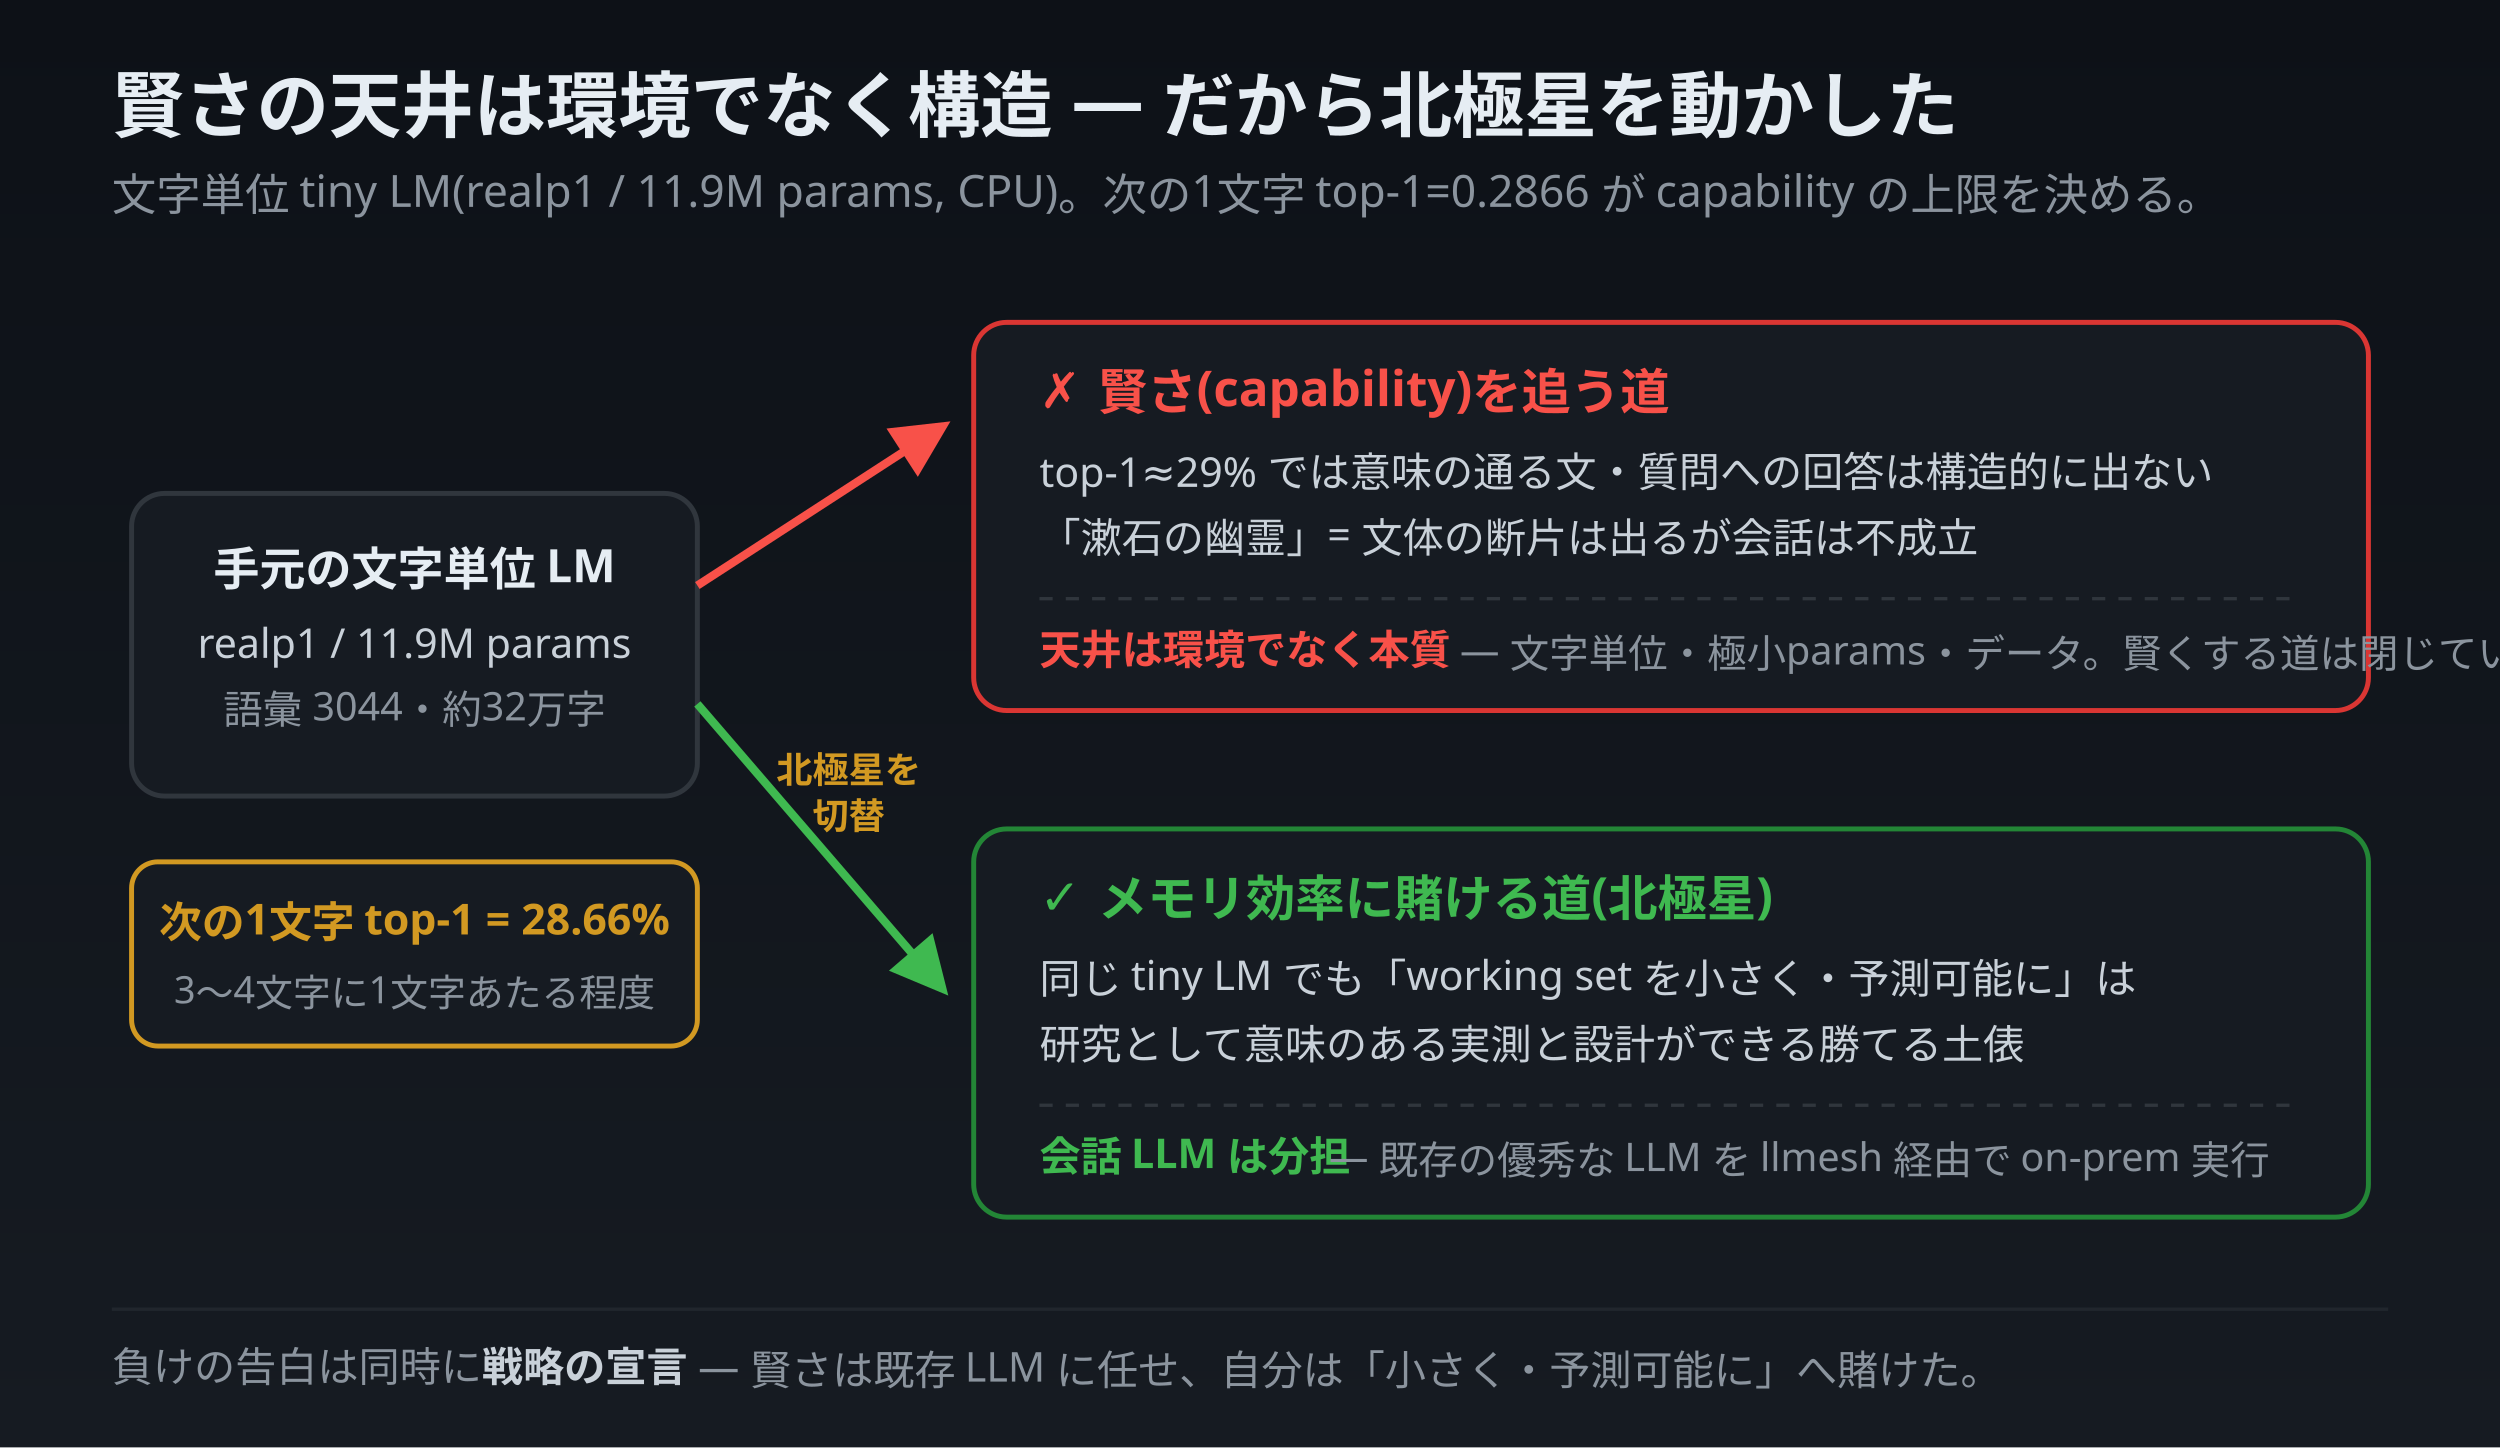
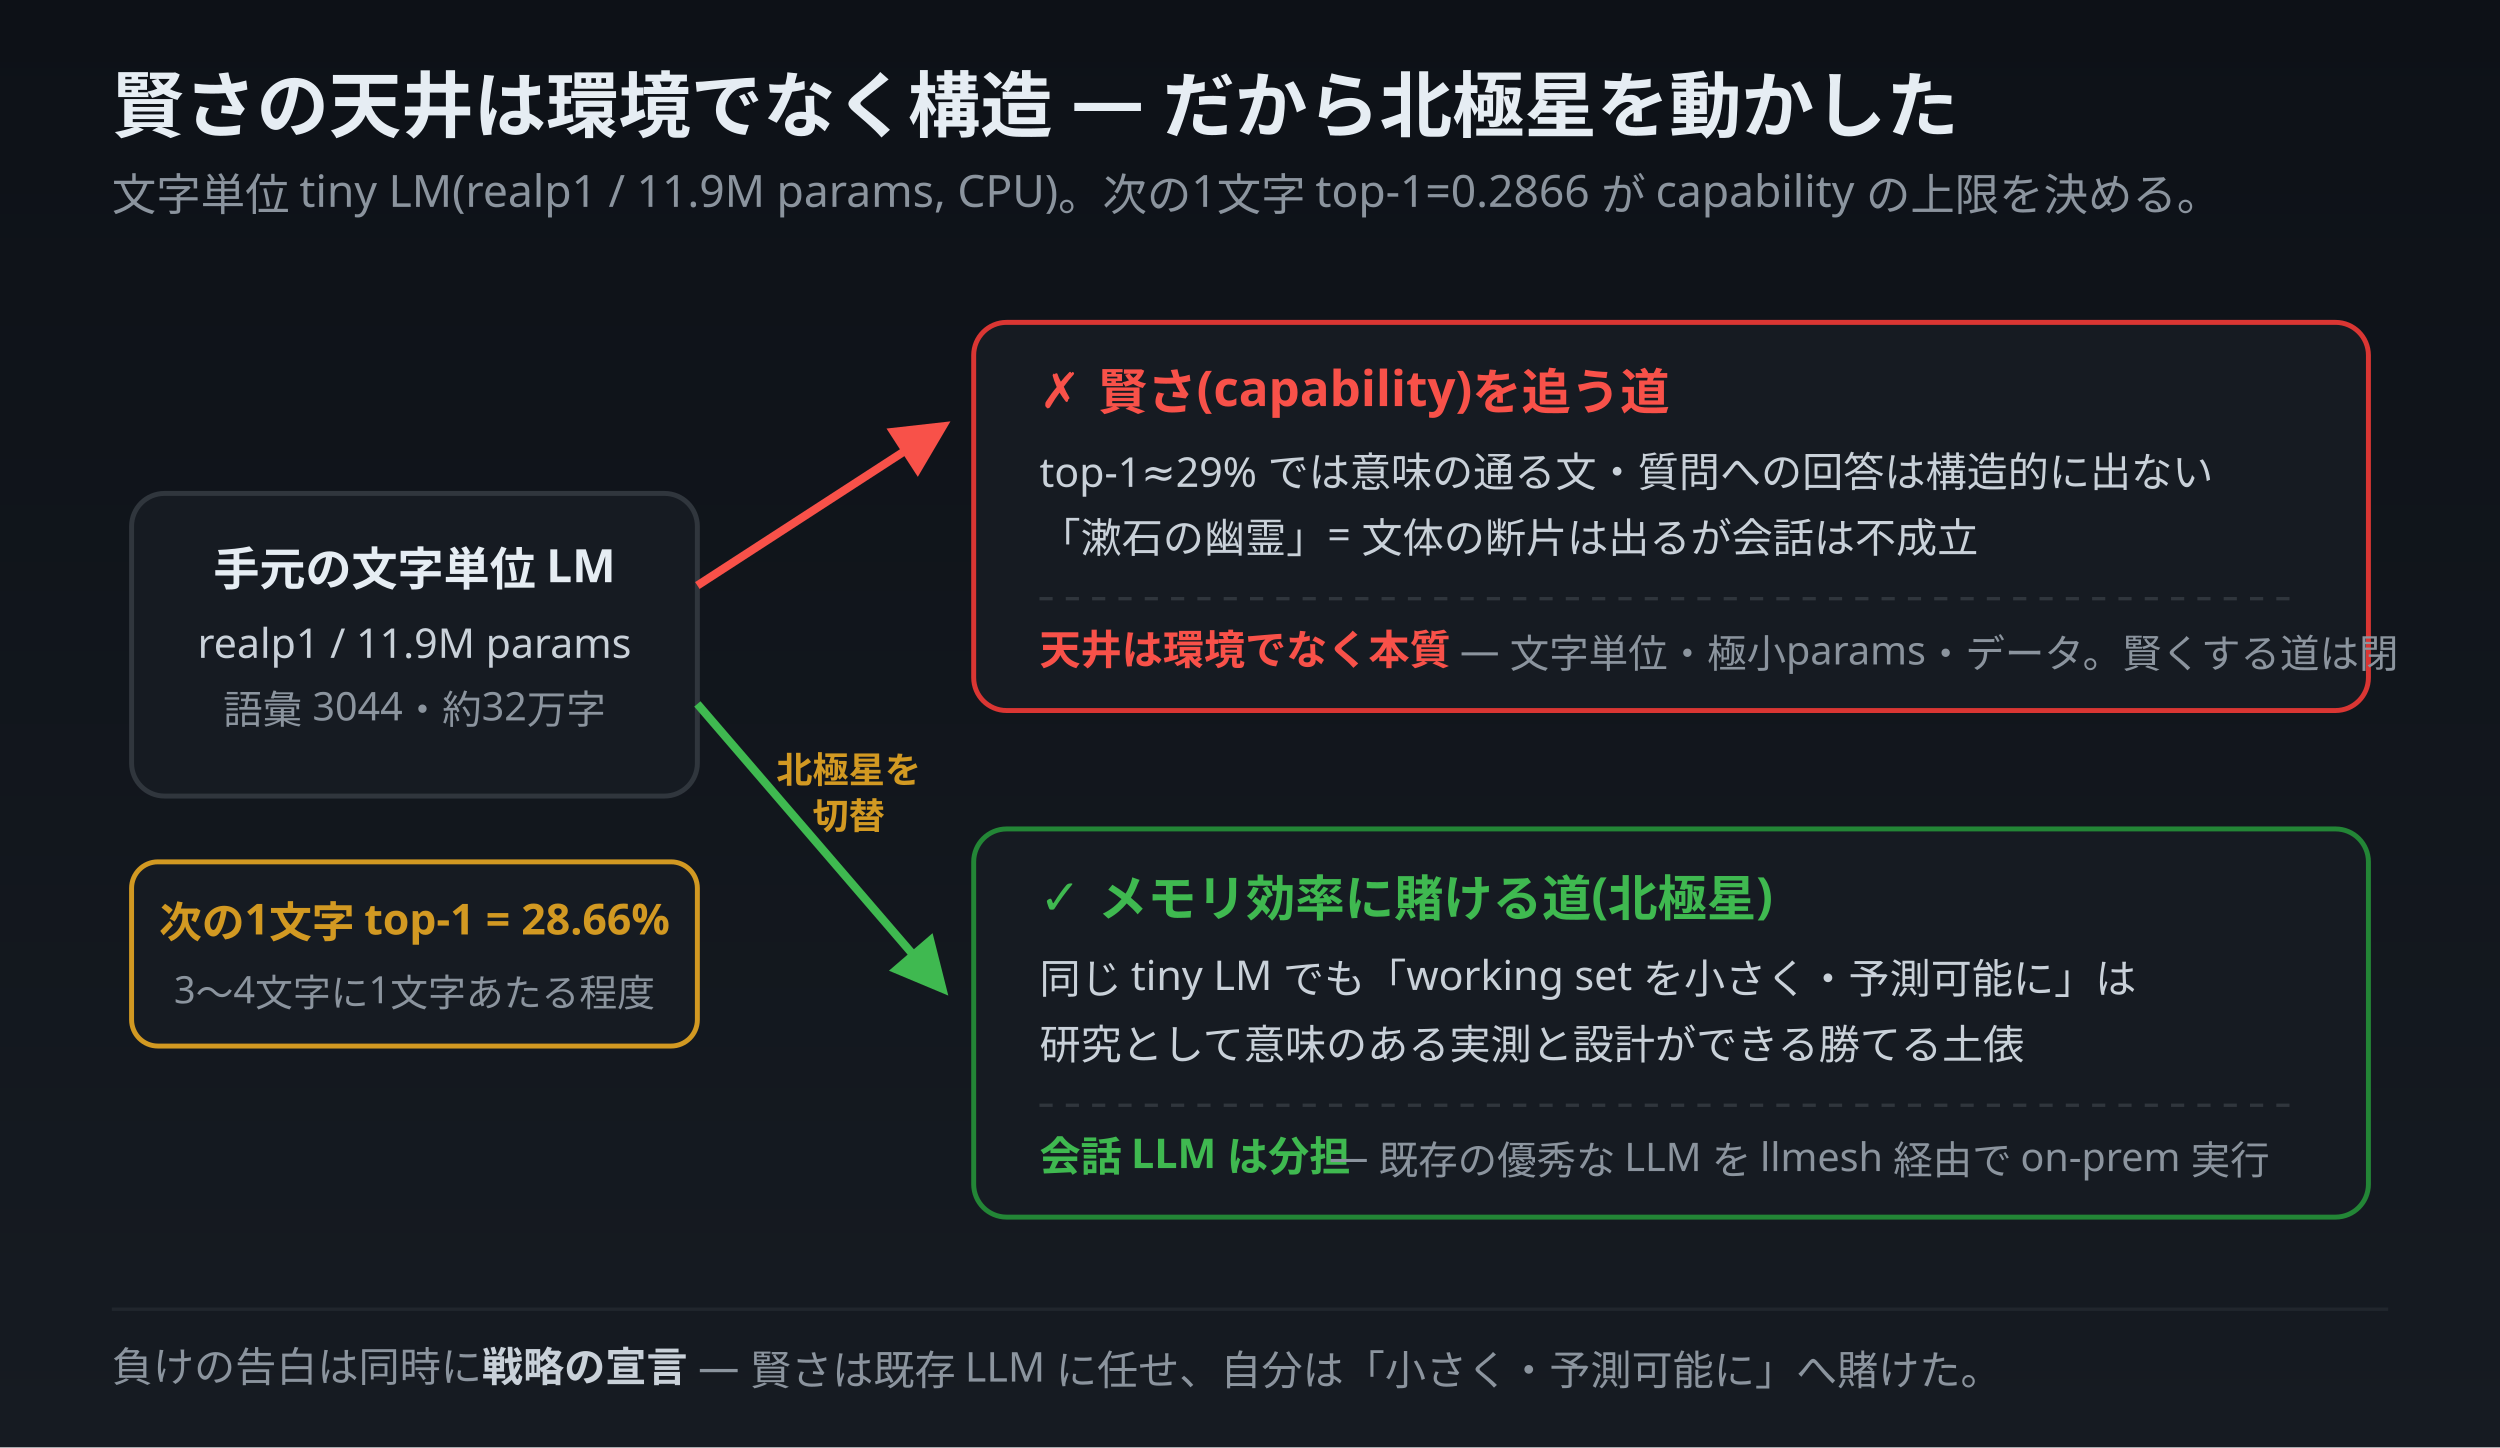
<svg xmlns="http://www.w3.org/2000/svg" viewBox="0 0 760 440" font-family="Segoe UI, Hiragino Kaku Gothic ProN, Meiryo, sans-serif">
  <defs>
    <linearGradient id="bg" x1="0" y1="0" x2="0" y2="1">
      <stop offset="0" stop-color="#0d1117" />
      <stop offset="1" stop-color="#161b22" />
    </linearGradient>
    <marker id="arrR" viewBox="0 0 10 10" refX="8" refY="5" markerWidth="7" markerHeight="7" orient="auto-start-reverse">
      <path d="M0 0 L10 5 L0 10 z" fill="#f85149" />
    </marker>
    <marker id="arrG" viewBox="0 0 10 10" refX="8" refY="5" markerWidth="7" markerHeight="7" orient="auto-start-reverse">
      <path d="M0 0 L10 5 L0 10 z" fill="#3fb950" />
    </marker>
    <marker id="arrN" viewBox="0 0 10 10" refX="8" refY="5" markerWidth="7" markerHeight="7" orient="auto-start-reverse">
      <path d="M0 0 L10 5 L0 10 z" fill="#8b949e" />
    </marker>
  </defs>
  <rect width="760" height="440" fill="url(#bg)" />
  <text x="34" y="40" fill="#e6edf3" font-size="22" font-weight="700">賢さの天井は環境でなく構造 — だから北極星を動かした</text>
  <text x="34" y="64" fill="#8b949e" font-size="13.5">文字単位 tiny LM(realp1 / 11.9M params, CPU)。次の1文字 top-1=0.2866 が capability の上限を決める。</text>
  <rect x="40" y="150" width="172" height="92" rx="10" fill="#161b22" stroke="#30363d" stroke-width="1.5" />
  <text x="126" y="178" fill="#e6edf3" font-size="14" font-weight="700" text-anchor="middle">手元の文字単位 LM</text>
  <text x="126" y="200" fill="#c9d1d9" font-size="12.5" text-anchor="middle">realp1 / 11.9M params</text>
  <text x="126" y="220" fill="#8b949e" font-size="12" text-anchor="middle">語彙 3044・約32万字</text>
  <rect x="40" y="262" width="172" height="56" rx="8" fill="#161b22" stroke="#d29922" stroke-width="1.5" />
  <text x="126" y="285" fill="#d29922" font-size="13" font-weight="700" text-anchor="middle">次の1文字 top-1 = 28.66%</text>
  <text x="126" y="305" fill="#8b949e" font-size="11.5" text-anchor="middle">3〜4文字に1文字あたる程度</text>
  <path d="M212 178 L286 130" fill="none" stroke="#f85149" stroke-width="2.5" marker-end="url(#arrR)" />
  <path d="M212 214 L286 300" fill="none" stroke="#3fb950" stroke-width="2.5" marker-end="url(#arrG)" />
  <rect x="296" y="98" width="424" height="118" rx="10" fill="#161b22" stroke="#da3633" stroke-width="1.5" />
  <text x="316" y="124" fill="#f85149" font-size="15" font-weight="700">✗ 賢さ(capability)を追う道</text>
  <text x="316" y="148" fill="#c9d1d9" font-size="12.5">top-1≈29% では意味の通る文・質問への回答は構造的に出ない</text>
  <text x="316" y="168" fill="#c9d1d9" font-size="12.5">「漱石の幽霊」= 文体の断片は出るが会話は不成立</text>
  <line x1="316" y1="182" x2="700" y2="182" stroke="#30363d" stroke-width="1" stroke-dasharray="4 4" />
-   <text x="316" y="202" fill="#f85149" font-size="12.5" font-weight="700">天井は環境でなく本質 <tspan fill="#8b949e" font-weight="400" font-size="12">— 文字単位・極小params・データ。賢くする道は閉じている</tspan>
+   <text x="316" y="202" fill="#f85149" font-size="12.5" font-weight="700">天井は環境でなく本質 <tspan fill="#8b949e" font-weight="400" font-size="12">— 文字単位・極小params・データ。賢くする道は閉</tspan>
  </text>
  <rect x="296" y="252" width="424" height="118" rx="10" fill="#161b22" stroke="#238636" stroke-width="1.5" />
  <text x="316" y="278" fill="#3fb950" font-size="15" font-weight="700">✓ メモリ効率に賭ける道(北極星)</text>
  <text x="316" y="302" fill="#c9d1d9" font-size="12.5">同じ tiny LM でも「working set を小さく・予測可能に」は</text>
  <text x="316" y="322" fill="#c9d1d9" font-size="12.5">研究として意味のある実測と設計ができる勝てる土俵</text>
  <line x1="316" y1="336" x2="700" y2="336" stroke="#30363d" stroke-width="1" stroke-dasharray="4 4" />
  <text x="316" y="356" fill="#3fb950" font-size="12.5" font-weight="700">会話 LLM は分担</text>
  <text x="404" y="356" fill="#8b949e" font-size="12">— 既存の優秀な LLM を llmesh 経由で on-prem 実行</text>
  <text x="258" y="238" fill="#d29922" font-size="11" font-weight="700" text-anchor="middle">北極星を</text>
  <text x="258" y="252" fill="#d29922" font-size="11" font-weight="700" text-anchor="middle">切替</text>
  <line x1="34" y1="398" x2="726" y2="398" stroke="#21262d" stroke-width="1" />
  <text x="34" y="420" fill="#8b949e" font-size="12.5">負けの告白は同時に<tspan fill="#c9d1d9" font-weight="700">戦略の宣言</tspan> — 賢さは既存 LLM に任せ、自分は「小さく・予測可能に」へ賭けた。</text>
</svg>
